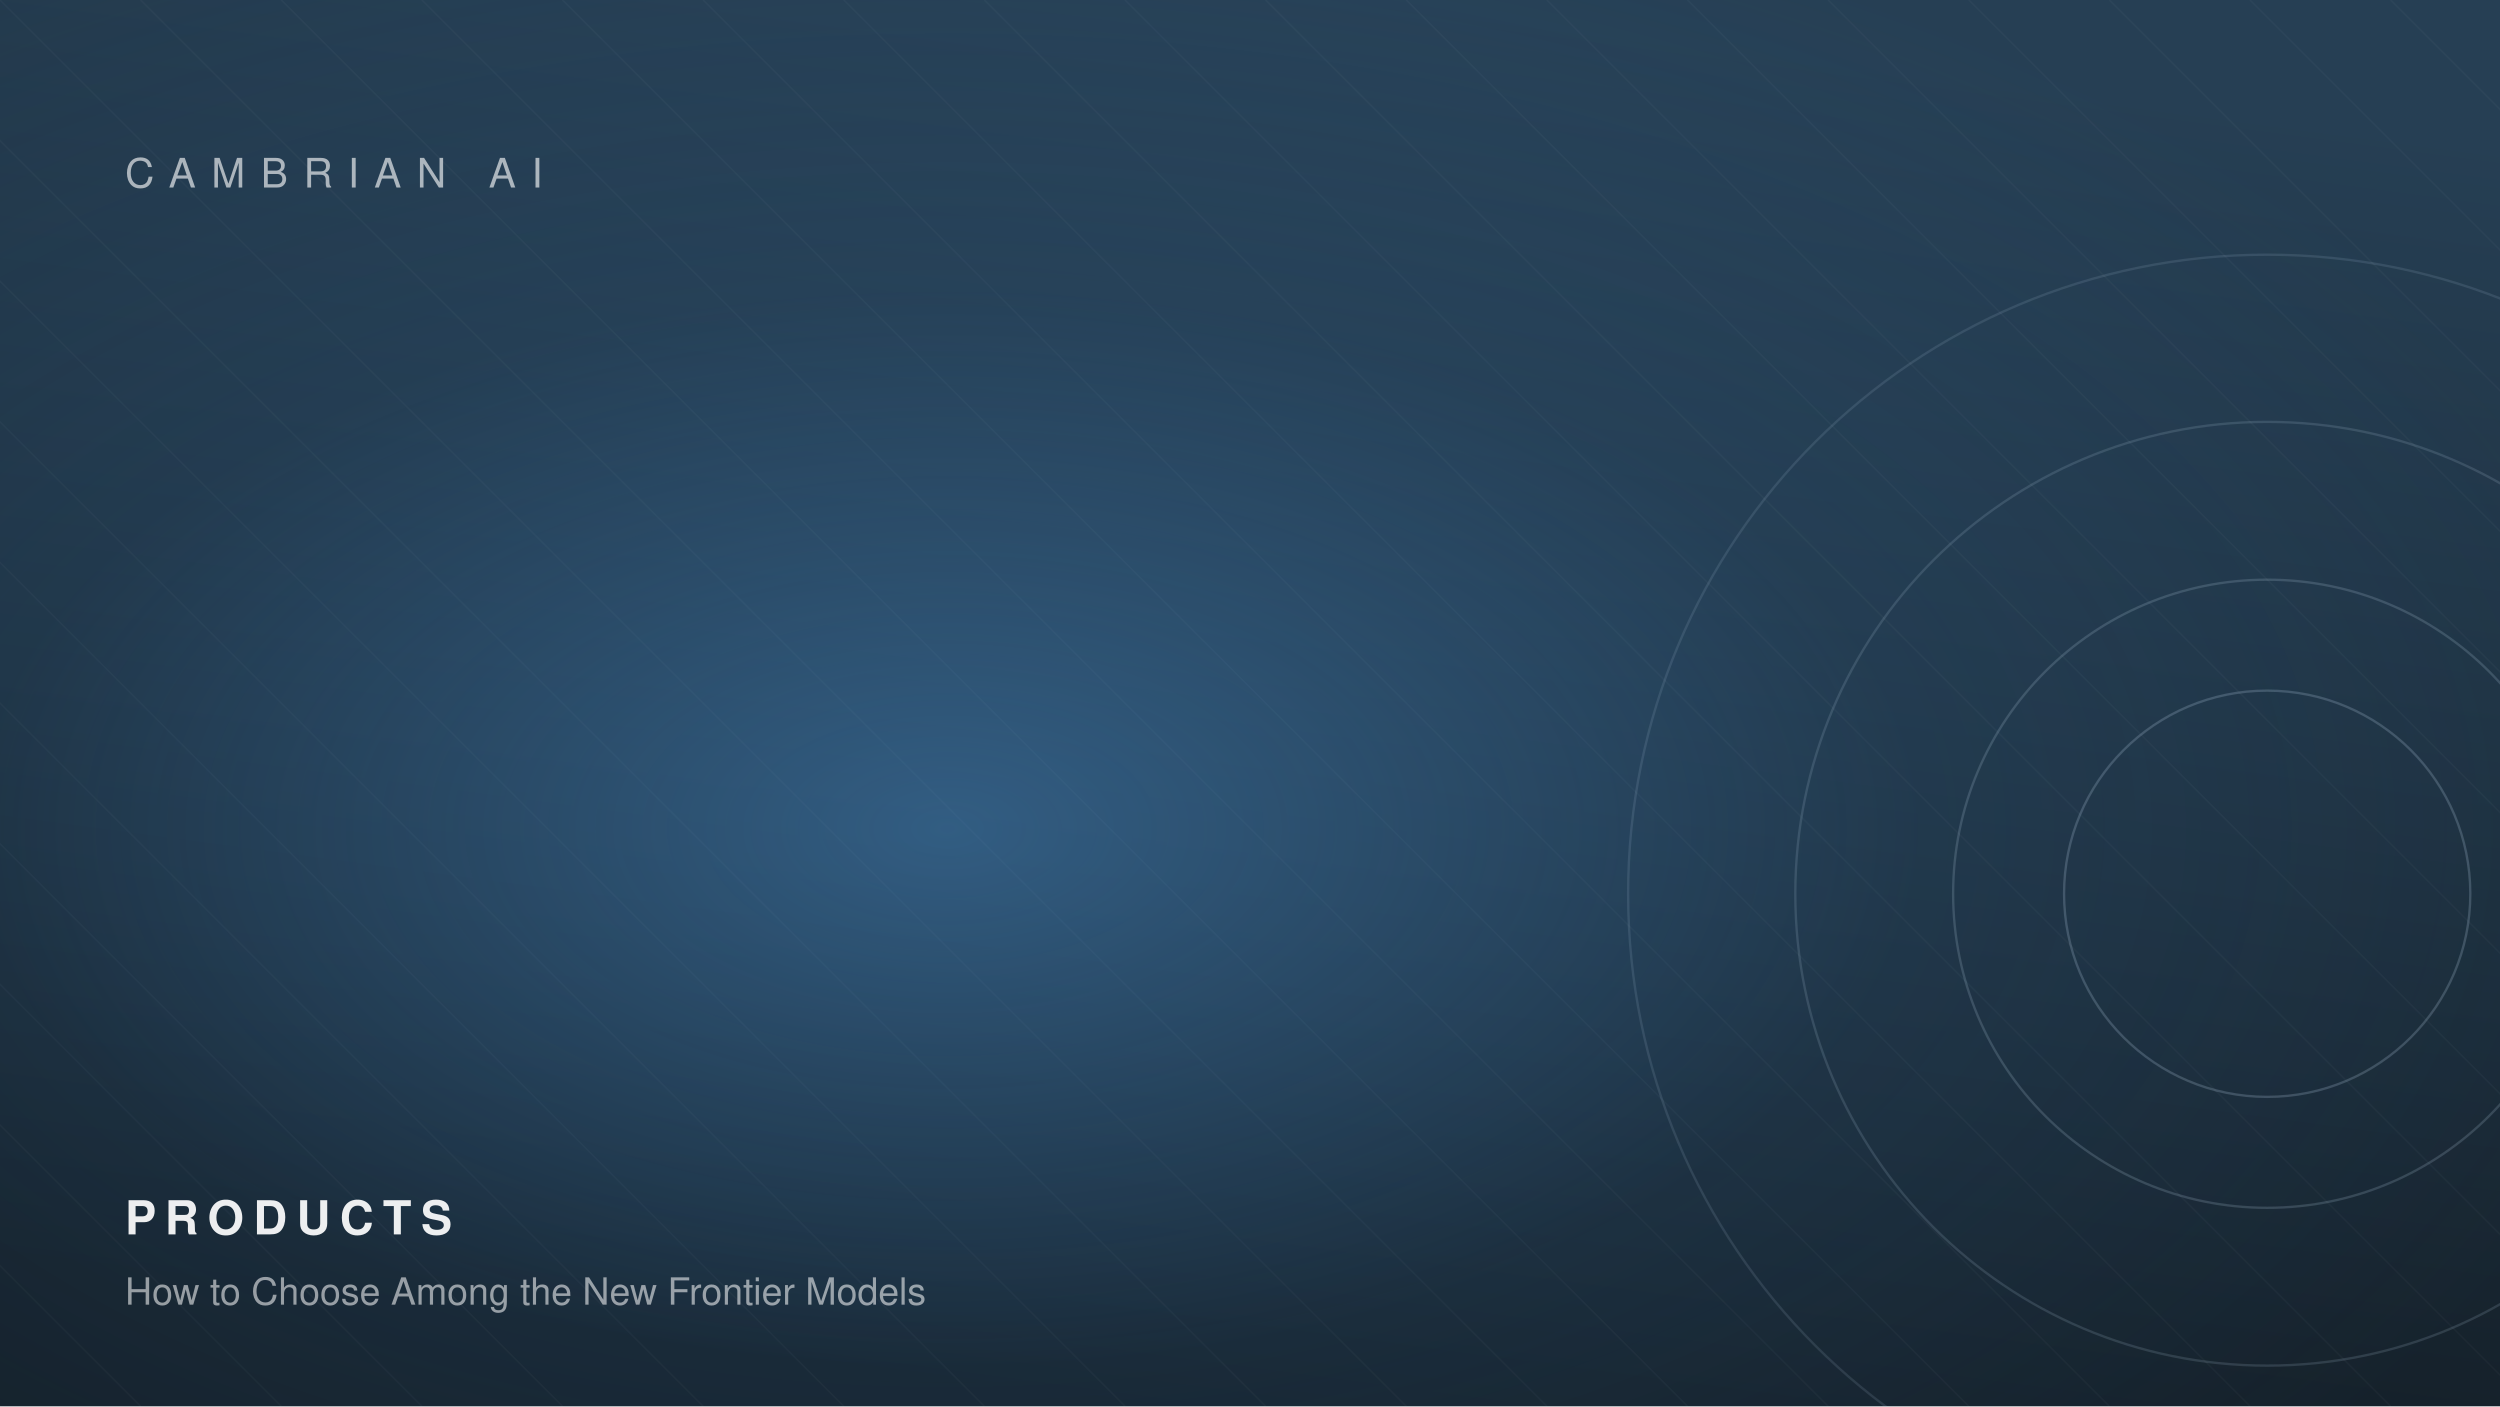
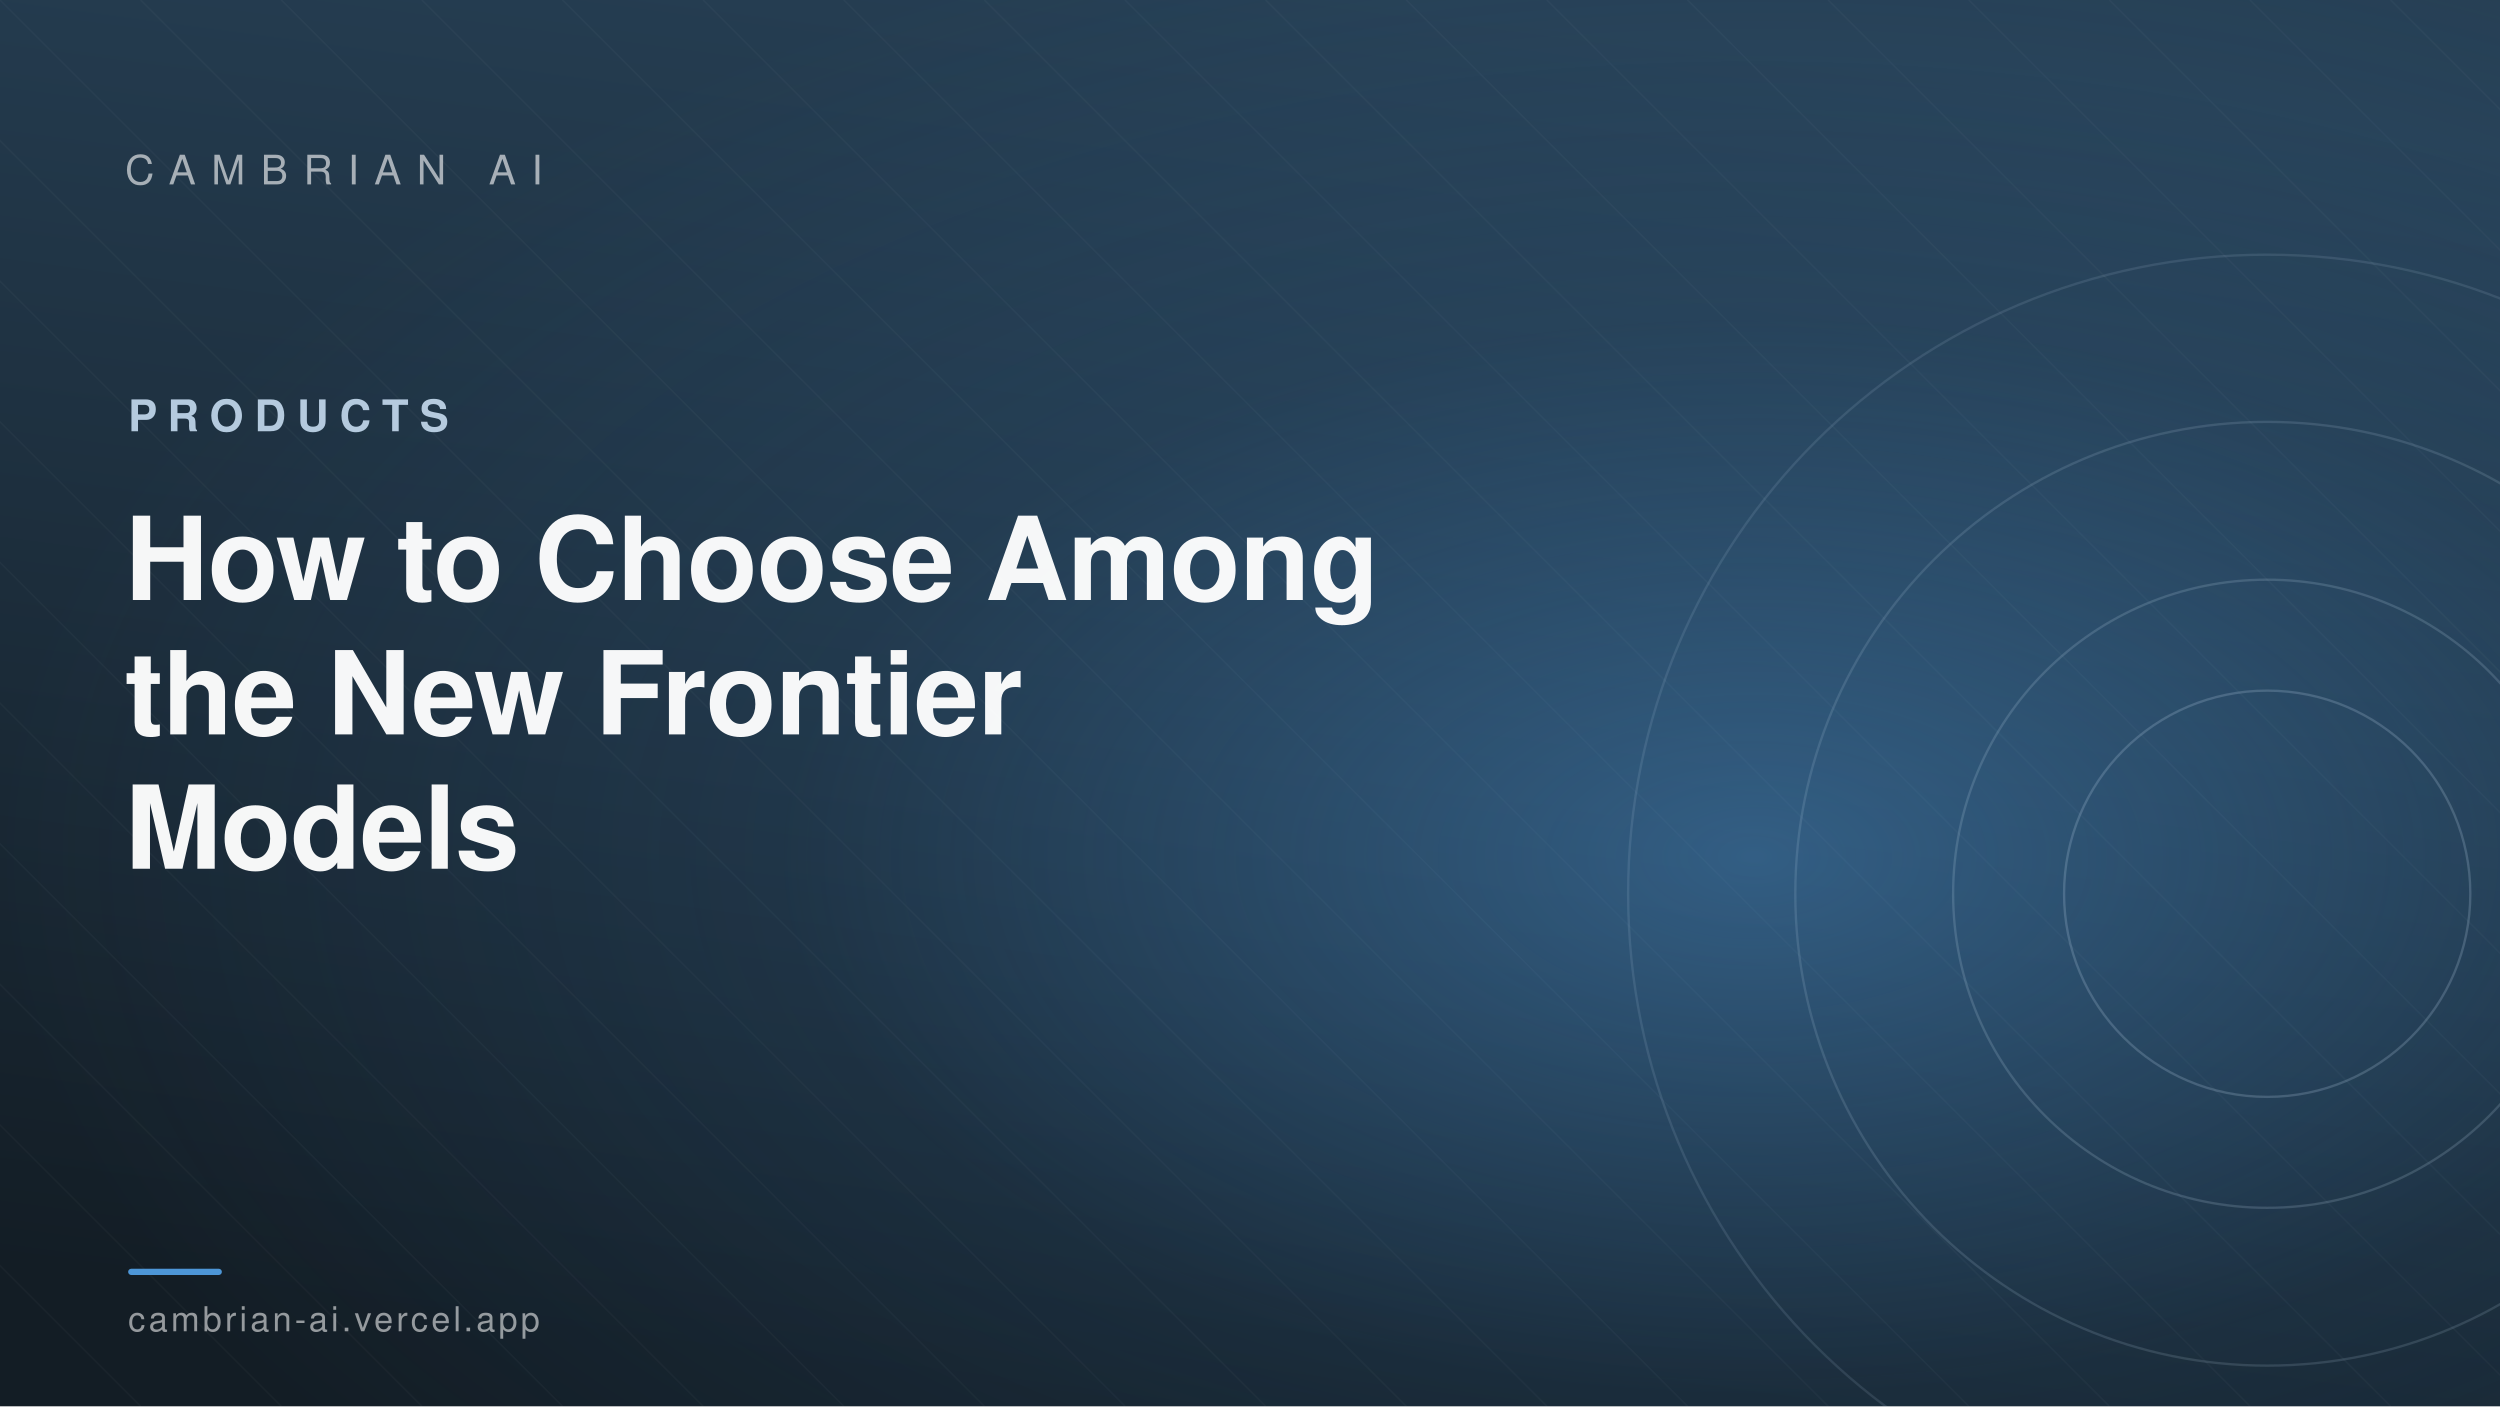
<svg xmlns="http://www.w3.org/2000/svg" width="1600" height="900" viewBox="0 0 1600 900" role="img" aria-label="How to Choose Among the New Frontier Models">
  <defs>
    <linearGradient id="bg" gradientTransform="rotate(284 0.5 0.5)">
      <stop offset="0" stop-color="hsl(208, 32%, 11%)" />
      <stop offset="1" stop-color="hsl(208, 38%, 24%)" />
    </linearGradient>
-     <radialGradient id="glow" cx="38%" cy="59%" r="70%">
+     <radialGradient id="glow" cx="70%" cy="61%" r="70%">
      <stop offset="0" stop-color="hsl(208, 78%, 62%)" stop-opacity="0.42" />
      <stop offset="55%" stop-color="hsl(208, 78%, 62%)" stop-opacity="0.10" />
      <stop offset="100%" stop-color="hsl(208, 78%, 62%)" stop-opacity="0" />
    </radialGradient>
  </defs>
  <rect width="1600" height="900" fill="url(#bg)" />
  <g>
    <line x1="-900" y1="0" x2="0" y2="900" stroke="#ffffff" stroke-width="1" opacity="0.03" />
    <line x1="-810" y1="0" x2="90" y2="900" stroke="#ffffff" stroke-width="1" opacity="0.03" />
    <line x1="-720" y1="0" x2="180" y2="900" stroke="#ffffff" stroke-width="1" opacity="0.03" />
    <line x1="-630" y1="0" x2="270" y2="900" stroke="#ffffff" stroke-width="1" opacity="0.03" />
    <line x1="-540" y1="0" x2="360" y2="900" stroke="#ffffff" stroke-width="1" opacity="0.03" />
    <line x1="-450" y1="0" x2="450" y2="900" stroke="#ffffff" stroke-width="1" opacity="0.03" />
    <line x1="-360" y1="0" x2="540" y2="900" stroke="#ffffff" stroke-width="1" opacity="0.03" />
    <line x1="-270" y1="0" x2="630" y2="900" stroke="#ffffff" stroke-width="1" opacity="0.03" />
    <line x1="-180" y1="0" x2="720" y2="900" stroke="#ffffff" stroke-width="1" opacity="0.03" />
    <line x1="-90" y1="0" x2="810" y2="900" stroke="#ffffff" stroke-width="1" opacity="0.03" />
    <line x1="0" y1="0" x2="900" y2="900" stroke="#ffffff" stroke-width="1" opacity="0.03" />
    <line x1="90" y1="0" x2="990" y2="900" stroke="#ffffff" stroke-width="1" opacity="0.03" />
    <line x1="180" y1="0" x2="1080" y2="900" stroke="#ffffff" stroke-width="1" opacity="0.03" />
    <line x1="270" y1="0" x2="1170" y2="900" stroke="#ffffff" stroke-width="1" opacity="0.03" />
    <line x1="360" y1="0" x2="1260" y2="900" stroke="#ffffff" stroke-width="1" opacity="0.03" />
    <line x1="450" y1="0" x2="1350" y2="900" stroke="#ffffff" stroke-width="1" opacity="0.03" />
    <line x1="540" y1="0" x2="1440" y2="900" stroke="#ffffff" stroke-width="1" opacity="0.03" />
    <line x1="630" y1="0" x2="1530" y2="900" stroke="#ffffff" stroke-width="1" opacity="0.03" />
    <line x1="720" y1="0" x2="1620" y2="900" stroke="#ffffff" stroke-width="1" opacity="0.03" />
    <line x1="810" y1="0" x2="1710" y2="900" stroke="#ffffff" stroke-width="1" opacity="0.03" />
    <line x1="900" y1="0" x2="1800" y2="900" stroke="#ffffff" stroke-width="1" opacity="0.03" />
    <line x1="990" y1="0" x2="1890" y2="900" stroke="#ffffff" stroke-width="1" opacity="0.03" />
    <line x1="1080" y1="0" x2="1980" y2="900" stroke="#ffffff" stroke-width="1" opacity="0.03" />
    <line x1="1170" y1="0" x2="2070" y2="900" stroke="#ffffff" stroke-width="1" opacity="0.03" />
    <line x1="1260" y1="0" x2="2160" y2="900" stroke="#ffffff" stroke-width="1" opacity="0.03" />
    <line x1="1350" y1="0" x2="2250" y2="900" stroke="#ffffff" stroke-width="1" opacity="0.03" />
    <line x1="1440" y1="0" x2="2340" y2="900" stroke="#ffffff" stroke-width="1" opacity="0.03" />
    <line x1="1530" y1="0" x2="2430" y2="900" stroke="#ffffff" stroke-width="1" opacity="0.03" />
  </g>
  <rect width="1600" height="900" fill="url(#glow)" />
  <g>
    <circle cx="1451" cy="572" r="130" fill="none" stroke="hsl(208, 45%, 82%)" stroke-width="1.5" opacity="0.22" />
    <circle cx="1451" cy="572" r="201" fill="none" stroke="hsl(208, 45%, 82%)" stroke-width="1.5" opacity="0.19" />
    <circle cx="1451" cy="572" r="302" fill="none" stroke="hsl(208, 45%, 82%)" stroke-width="1.5" opacity="0.16" />
    <circle cx="1451" cy="572" r="409" fill="none" stroke="hsl(208, 45%, 82%)" stroke-width="1.5" opacity="0.13" />
  </g>
-   <text x="80" y="120" font-family="Helvetica, Arial, sans-serif" font-size="26" letter-spacing="10" fill="#ffffff" opacity="0.62">CAMBRIAN AI</text>
-   <text x="80" y="790" font-family="Helvetica, Arial, sans-serif" font-size="30" font-weight="700" letter-spacing="6" fill="#ffffff" opacity="0.92">PRODUCTS</text>
-   <text x="80" y="835" font-family="Helvetica, Arial, sans-serif" font-size="24" fill="#ffffff" opacity="0.55">How to Choose Among the New Frontier Models</text>
+   <text x="80" y="118" font-family="Helvetica, Arial, sans-serif" font-size="26" letter-spacing="10" fill="#ffffff" opacity="0.60">CAMBRIAN AI</text>
+   <text x="82" y="276" font-family="Helvetica, Arial, sans-serif" font-size="28" font-weight="700" letter-spacing="7" fill="hsl(208, 45%, 82%)" opacity="0.95">PRODUCTS</text>
+   <text x="80" y="384" font-family="Helvetica, Arial, sans-serif" font-size="74" font-weight="600" letter-spacing="-0.5" fill="#ffffff" opacity="0.96">How to Choose Among</text>
+   <text x="80" y="470" font-family="Helvetica, Arial, sans-serif" font-size="74" font-weight="600" letter-spacing="-0.5" fill="#ffffff" opacity="0.96">the New Frontier</text>
+   <text x="80" y="556" font-family="Helvetica, Arial, sans-serif" font-size="74" font-weight="600" letter-spacing="-0.5" fill="#ffffff" opacity="0.96">Models</text>
+   <rect x="82" y="812" width="60" height="4" rx="2" fill="hsl(208, 78%, 62%)" opacity="0.9" />
+   <text x="82" y="852" font-family="Helvetica, Arial, sans-serif" font-size="22" letter-spacing="2" fill="#ffffff" opacity="0.55">cambrian-ai.vercel.app</text>
</svg>
